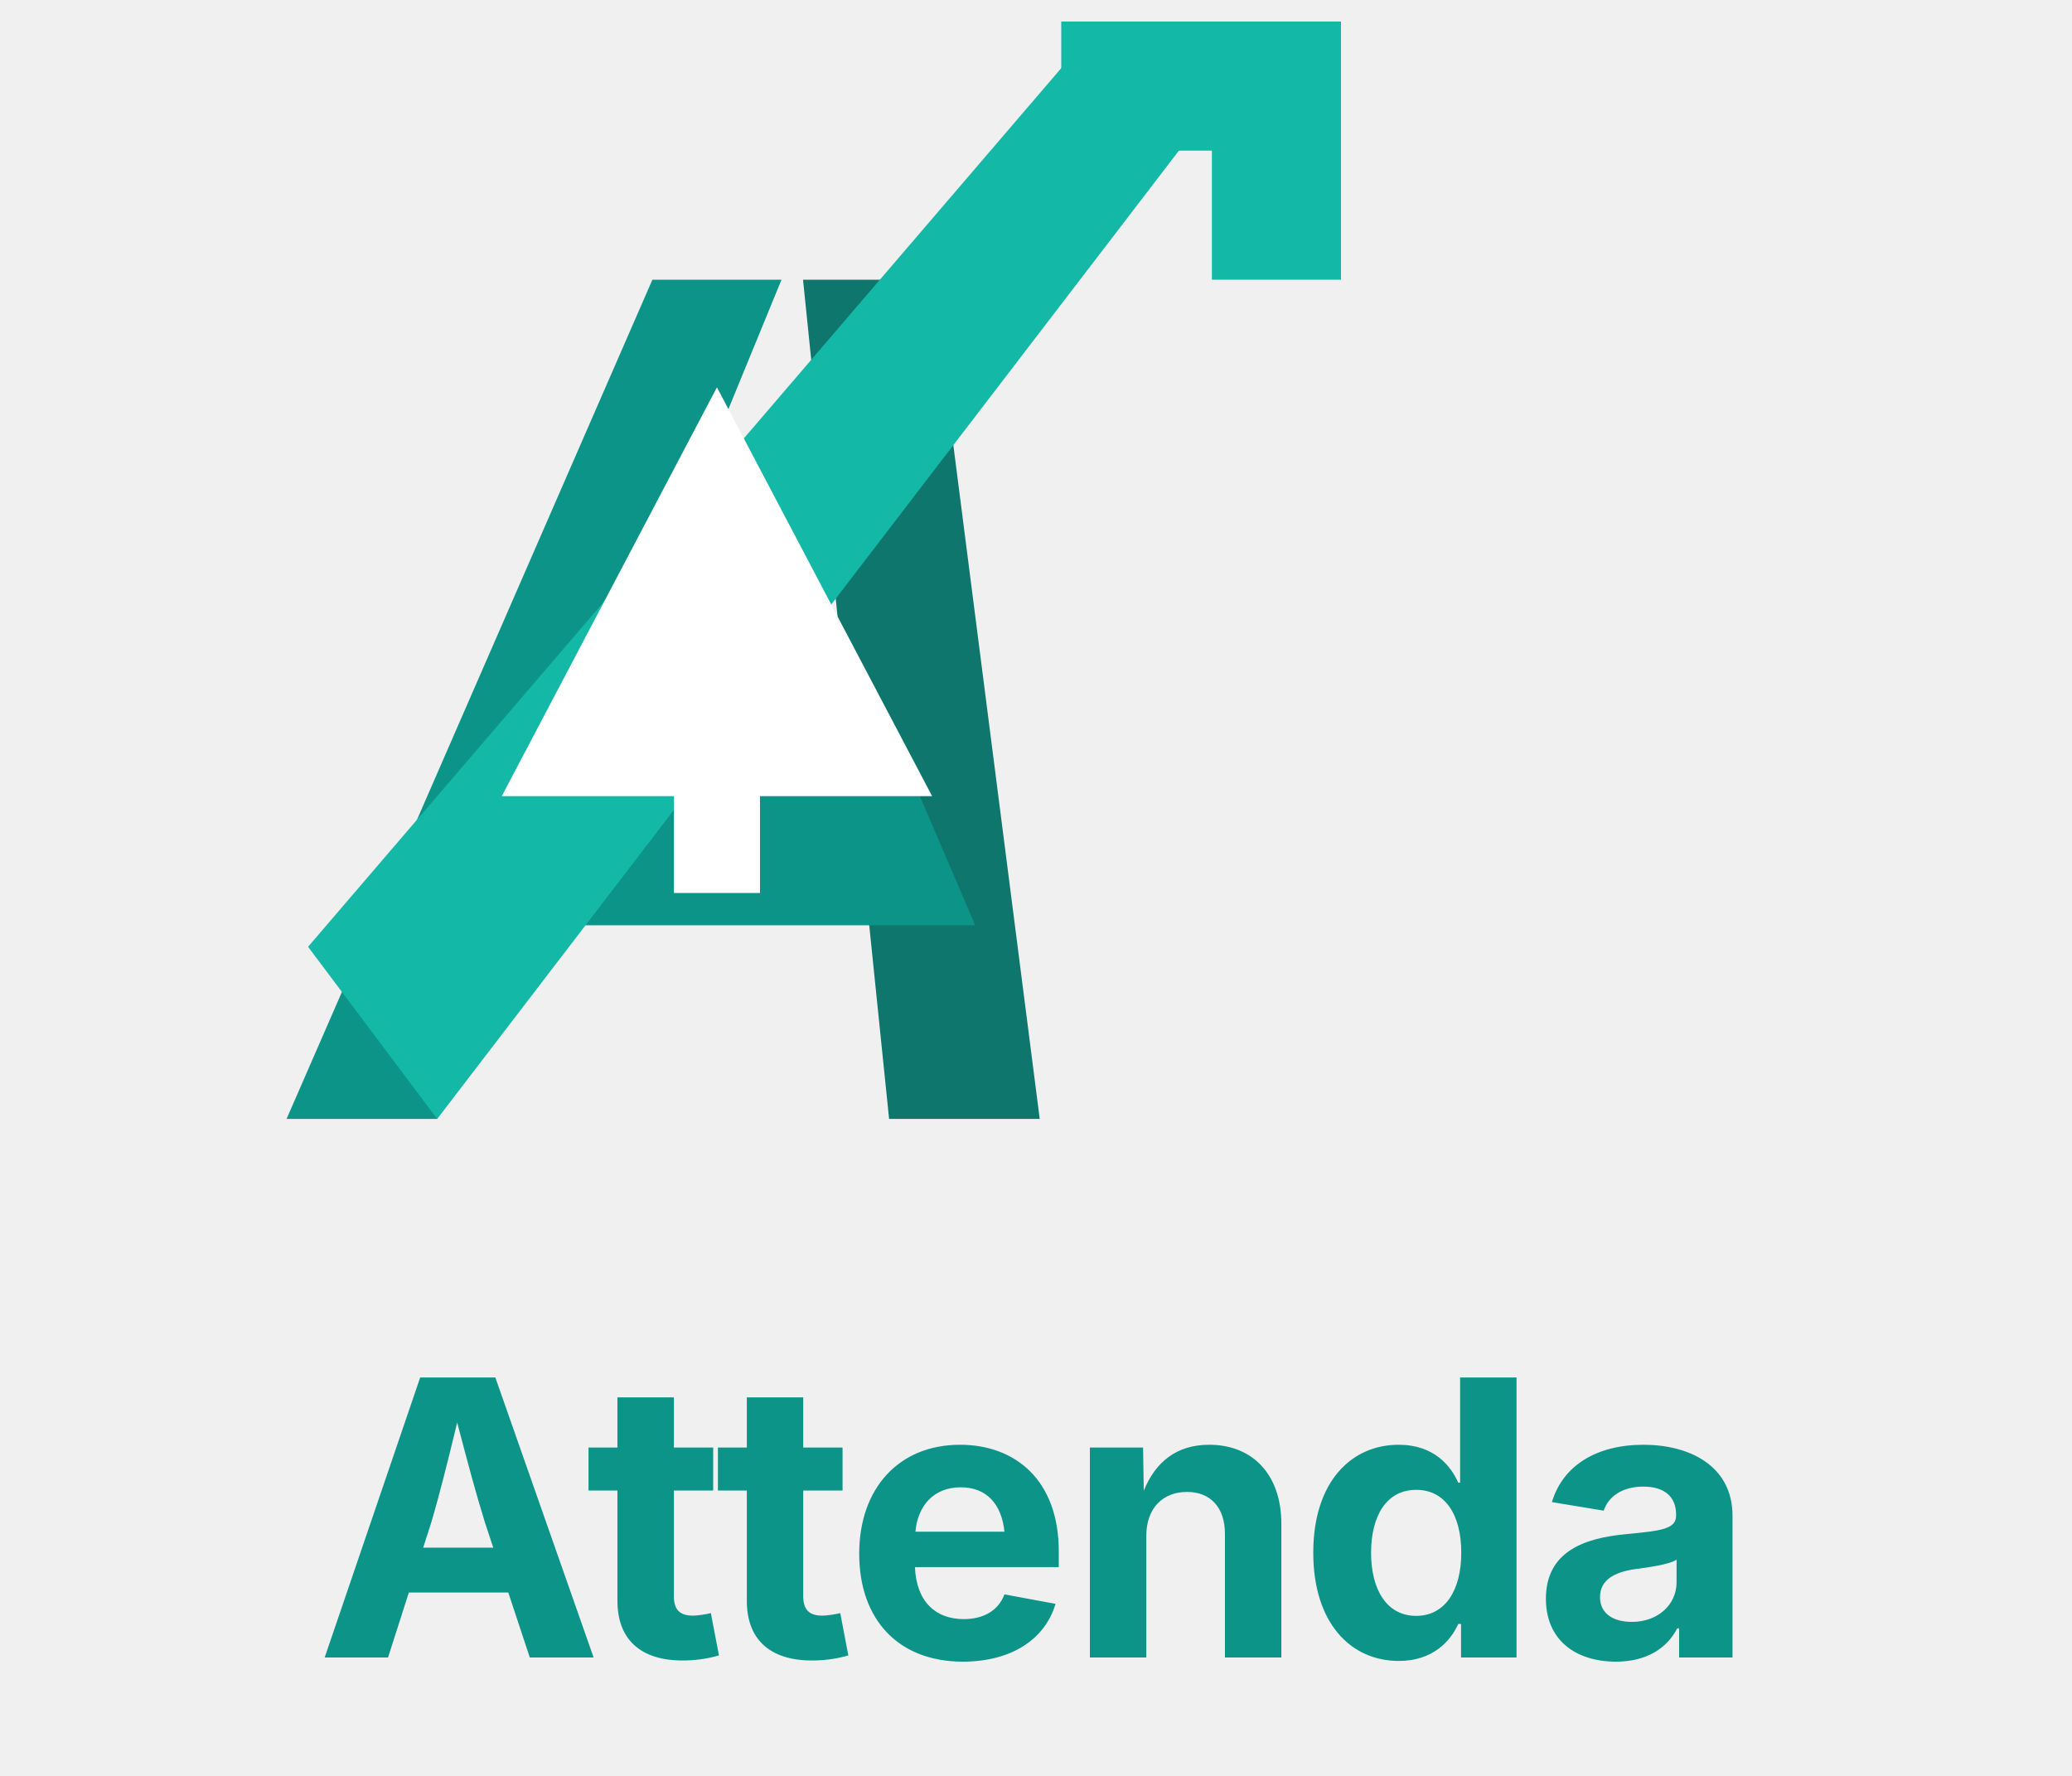
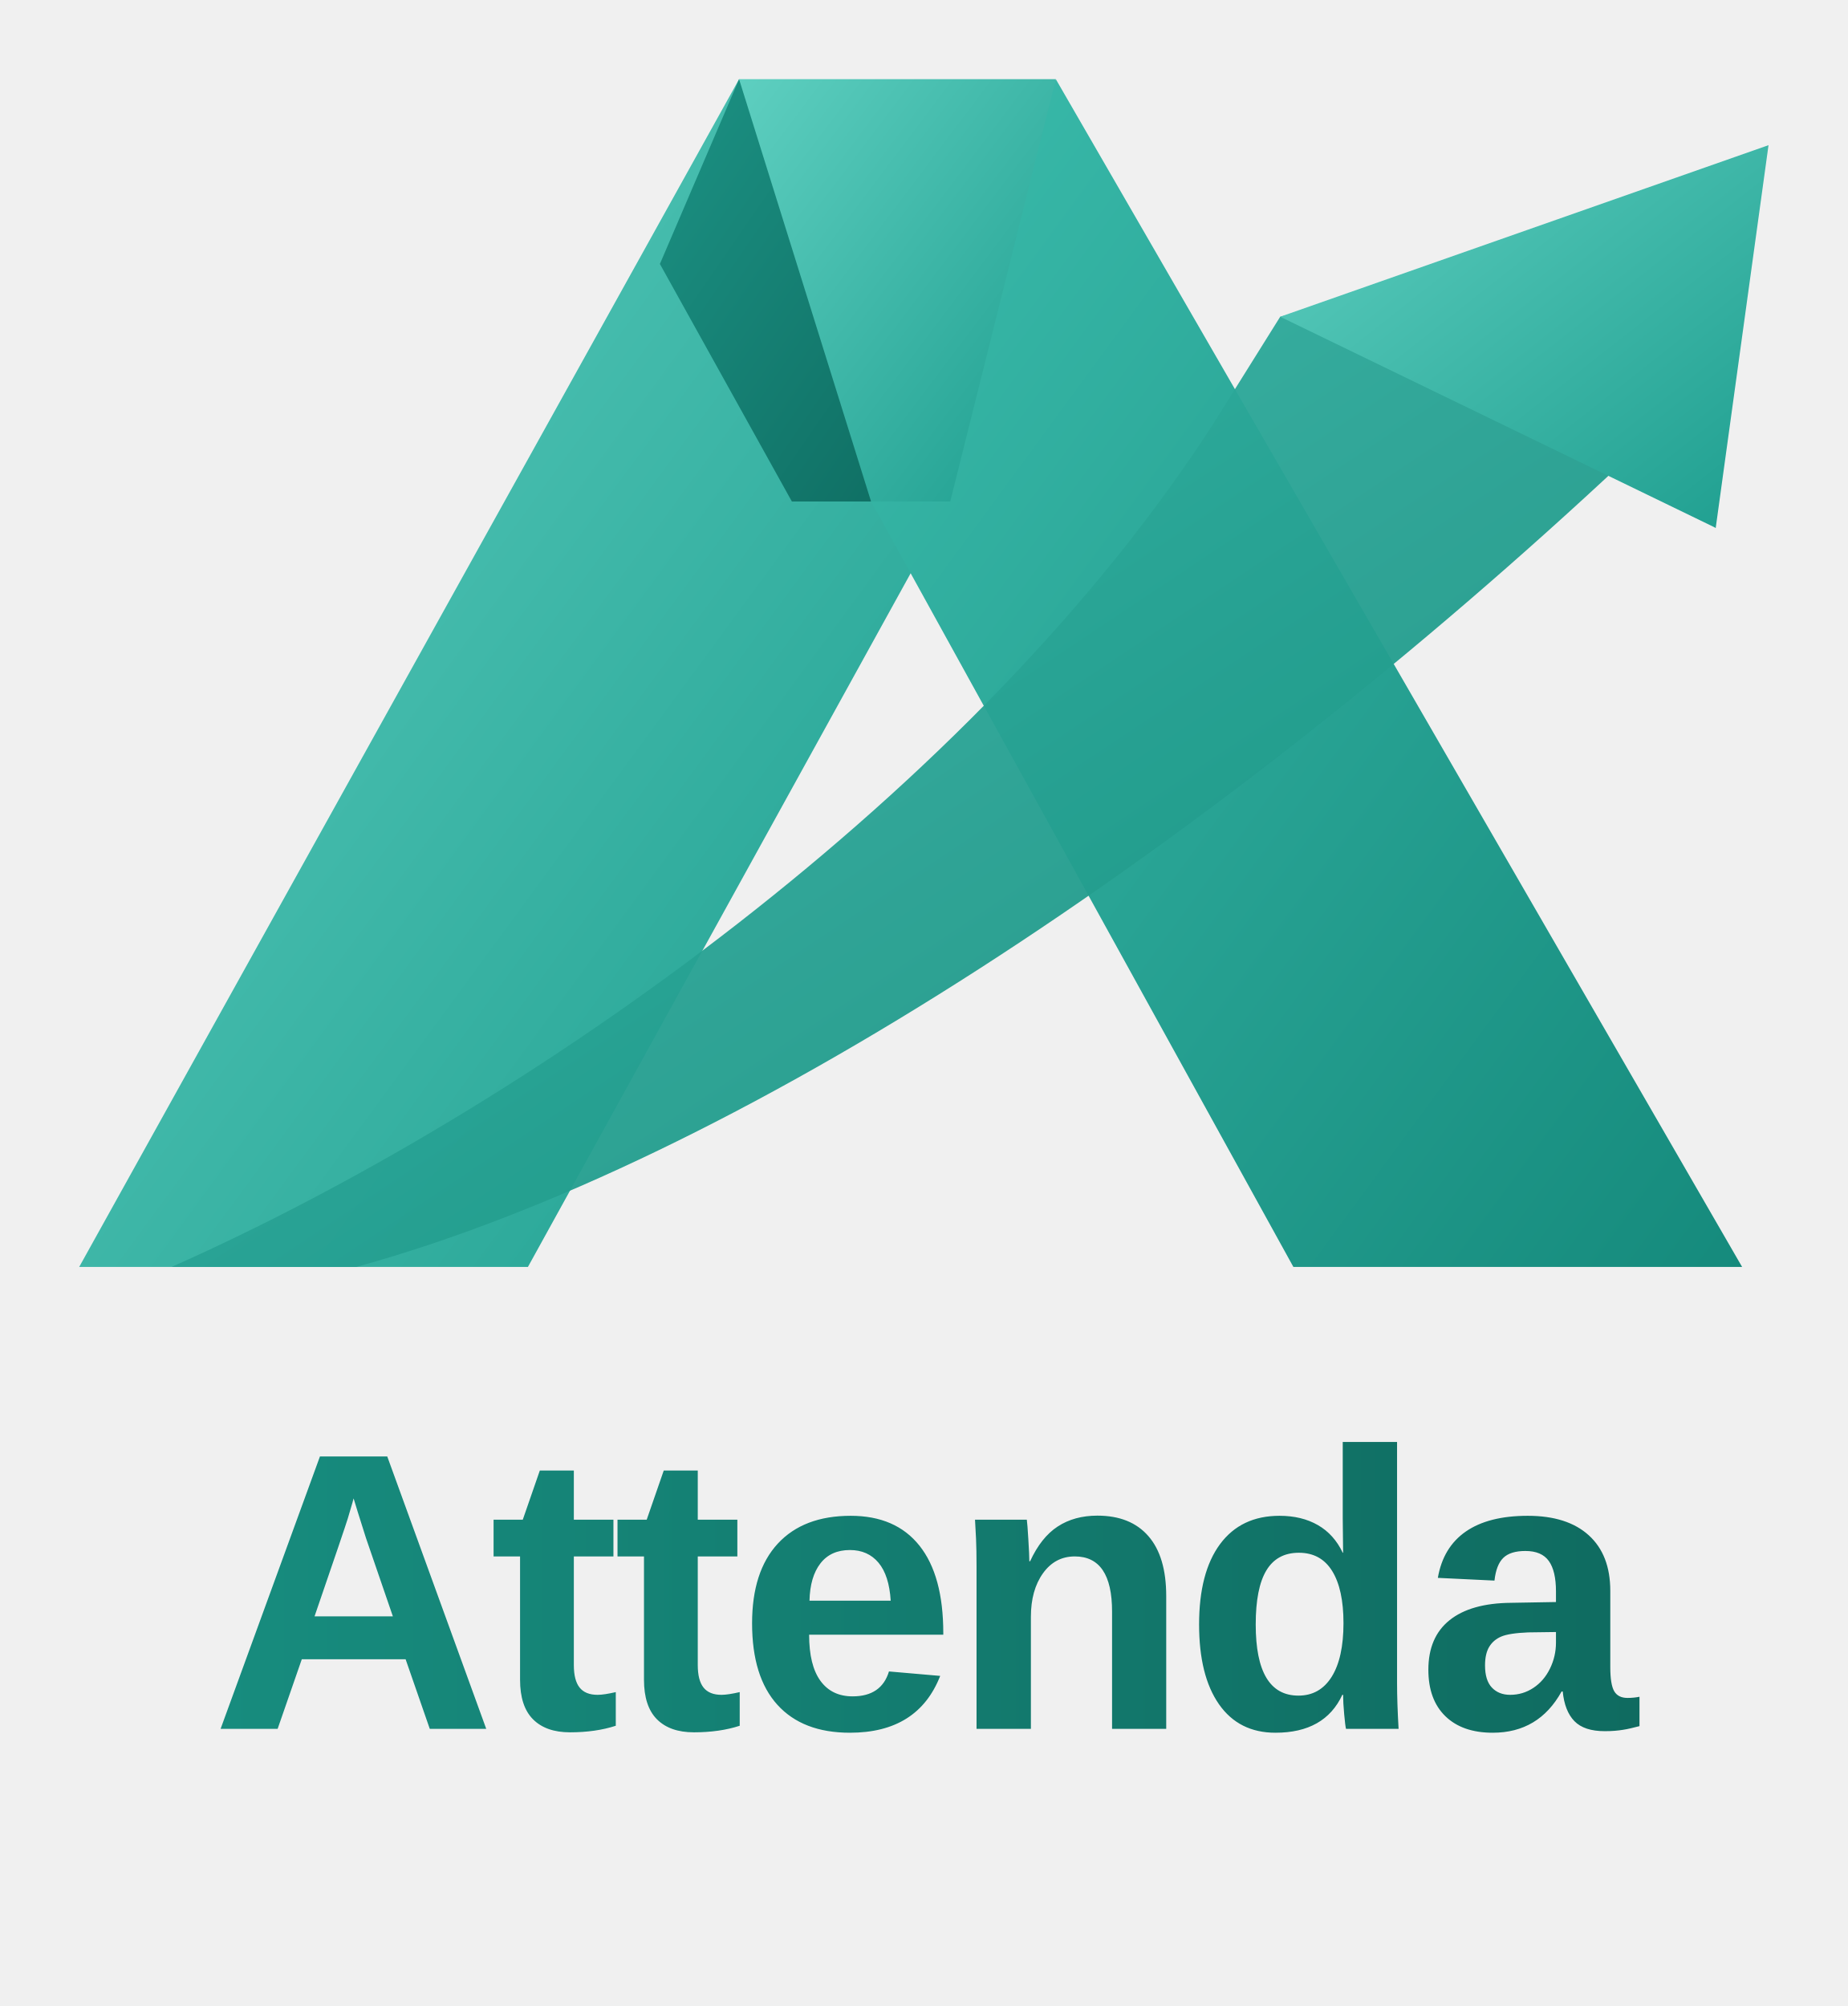
- <svg xmlns="http://www.w3.org/2000/svg" width="140" height="120" viewBox="0 0 140 120" fill="none">
-   <g transform="translate(15,0) scale(0.727)">
-     <polygon points="6,104 20,104 52,26 40,26" fill="#0D9488" />
-     <polygon points="54,26 66,26 76,104 62,104" fill="#0F766E" />
-     <polygon points="22,72 16,86 70,86 64,72" fill="#0D9488" />
-     <polygon points="8,88 20,104 92,10 80,4" fill="#14B8A6" />
-     <polygon points="78,2 104,2 104,26 92,26 92,14 78,14" fill="#14B8A6" />
-     <polygon points="46,36 26,74 66,74" fill="white" />
-     <rect x="42" y="73" width="8" height="10" fill="white" />
+ <svg xmlns="http://www.w3.org/2000/svg" width="700" height="760" viewBox="0 0 700 760">
+   <defs>
+     <linearGradient id="tealLight" x1="0%" y1="0%" x2="100%" y2="100%">
+       <stop offset="0%" stop-color="#5ECFC0" />
+       <stop offset="100%" stop-color="#1E9E8F" />
+     </linearGradient>
+     <linearGradient id="tealMid" x1="0%" y1="0%" x2="100%" y2="100%">
+       <stop offset="0%" stop-color="#3BBCAC" />
+       <stop offset="100%" stop-color="#158A7C" />
+     </linearGradient>
+     <linearGradient id="tealDark" x1="0%" y1="0%" x2="100%" y2="100%">
+       <stop offset="0%" stop-color="#1C9284" />
+       <stop offset="100%" stop-color="#0E6B60" />
+     </linearGradient>
+     <linearGradient id="wordmark" x1="0%" y1="0%" x2="100%" y2="0%">
+       <stop offset="0%" stop-color="#178C7E" />
+       <stop offset="100%" stop-color="#0F6B60" />
+     </linearGradient>
+   </defs>
+   <g transform="translate(-100 -530)">
+     <path d="M 380 560              L 130 1010              L 300 1010              L 460 720              Z" fill="url(#tealLight)" />
+     <path d="M 380 560              L 460 720              L 400 720              L 350 630              Z" fill="url(#tealDark)" />
+     <path d="M 500 560              L 760 1010              L 590 1010              L 430 720              Z" fill="url(#tealMid)" />
+     <path d="M 380 560 L 500 560 L 460 720 L 430 720 Z" fill="url(#tealLight)" />
+     <path d="M 165 1010              C 300 950, 470 830, 560 690              L 585 650              L 700 620              L 750 730              L 715 705              C 560 850, 380 970, 235 1010              Z" fill="url(#tealMid)" opacity="0.95" />
+     <path d="M 585 650 L 770 585 L 750 730 Z" fill="url(#tealLight)" />
  </g>
-   <text x="70" y="112" font-family="'Plus Jakarta Sans', 'Inter', system-ui, sans-serif" font-size="26" font-weight="700" fill="#0D9488" text-anchor="middle" letter-spacing="-0.5">Attenda</text>
+   <g fill="url(#wordmark)" font-family="Arial, Helvetica, sans-serif" font-weight="700">
+     <text x="350" y="655" font-size="150" letter-spacing="-3" text-anchor="middle">Attenda</text>
+   </g>
</svg>
